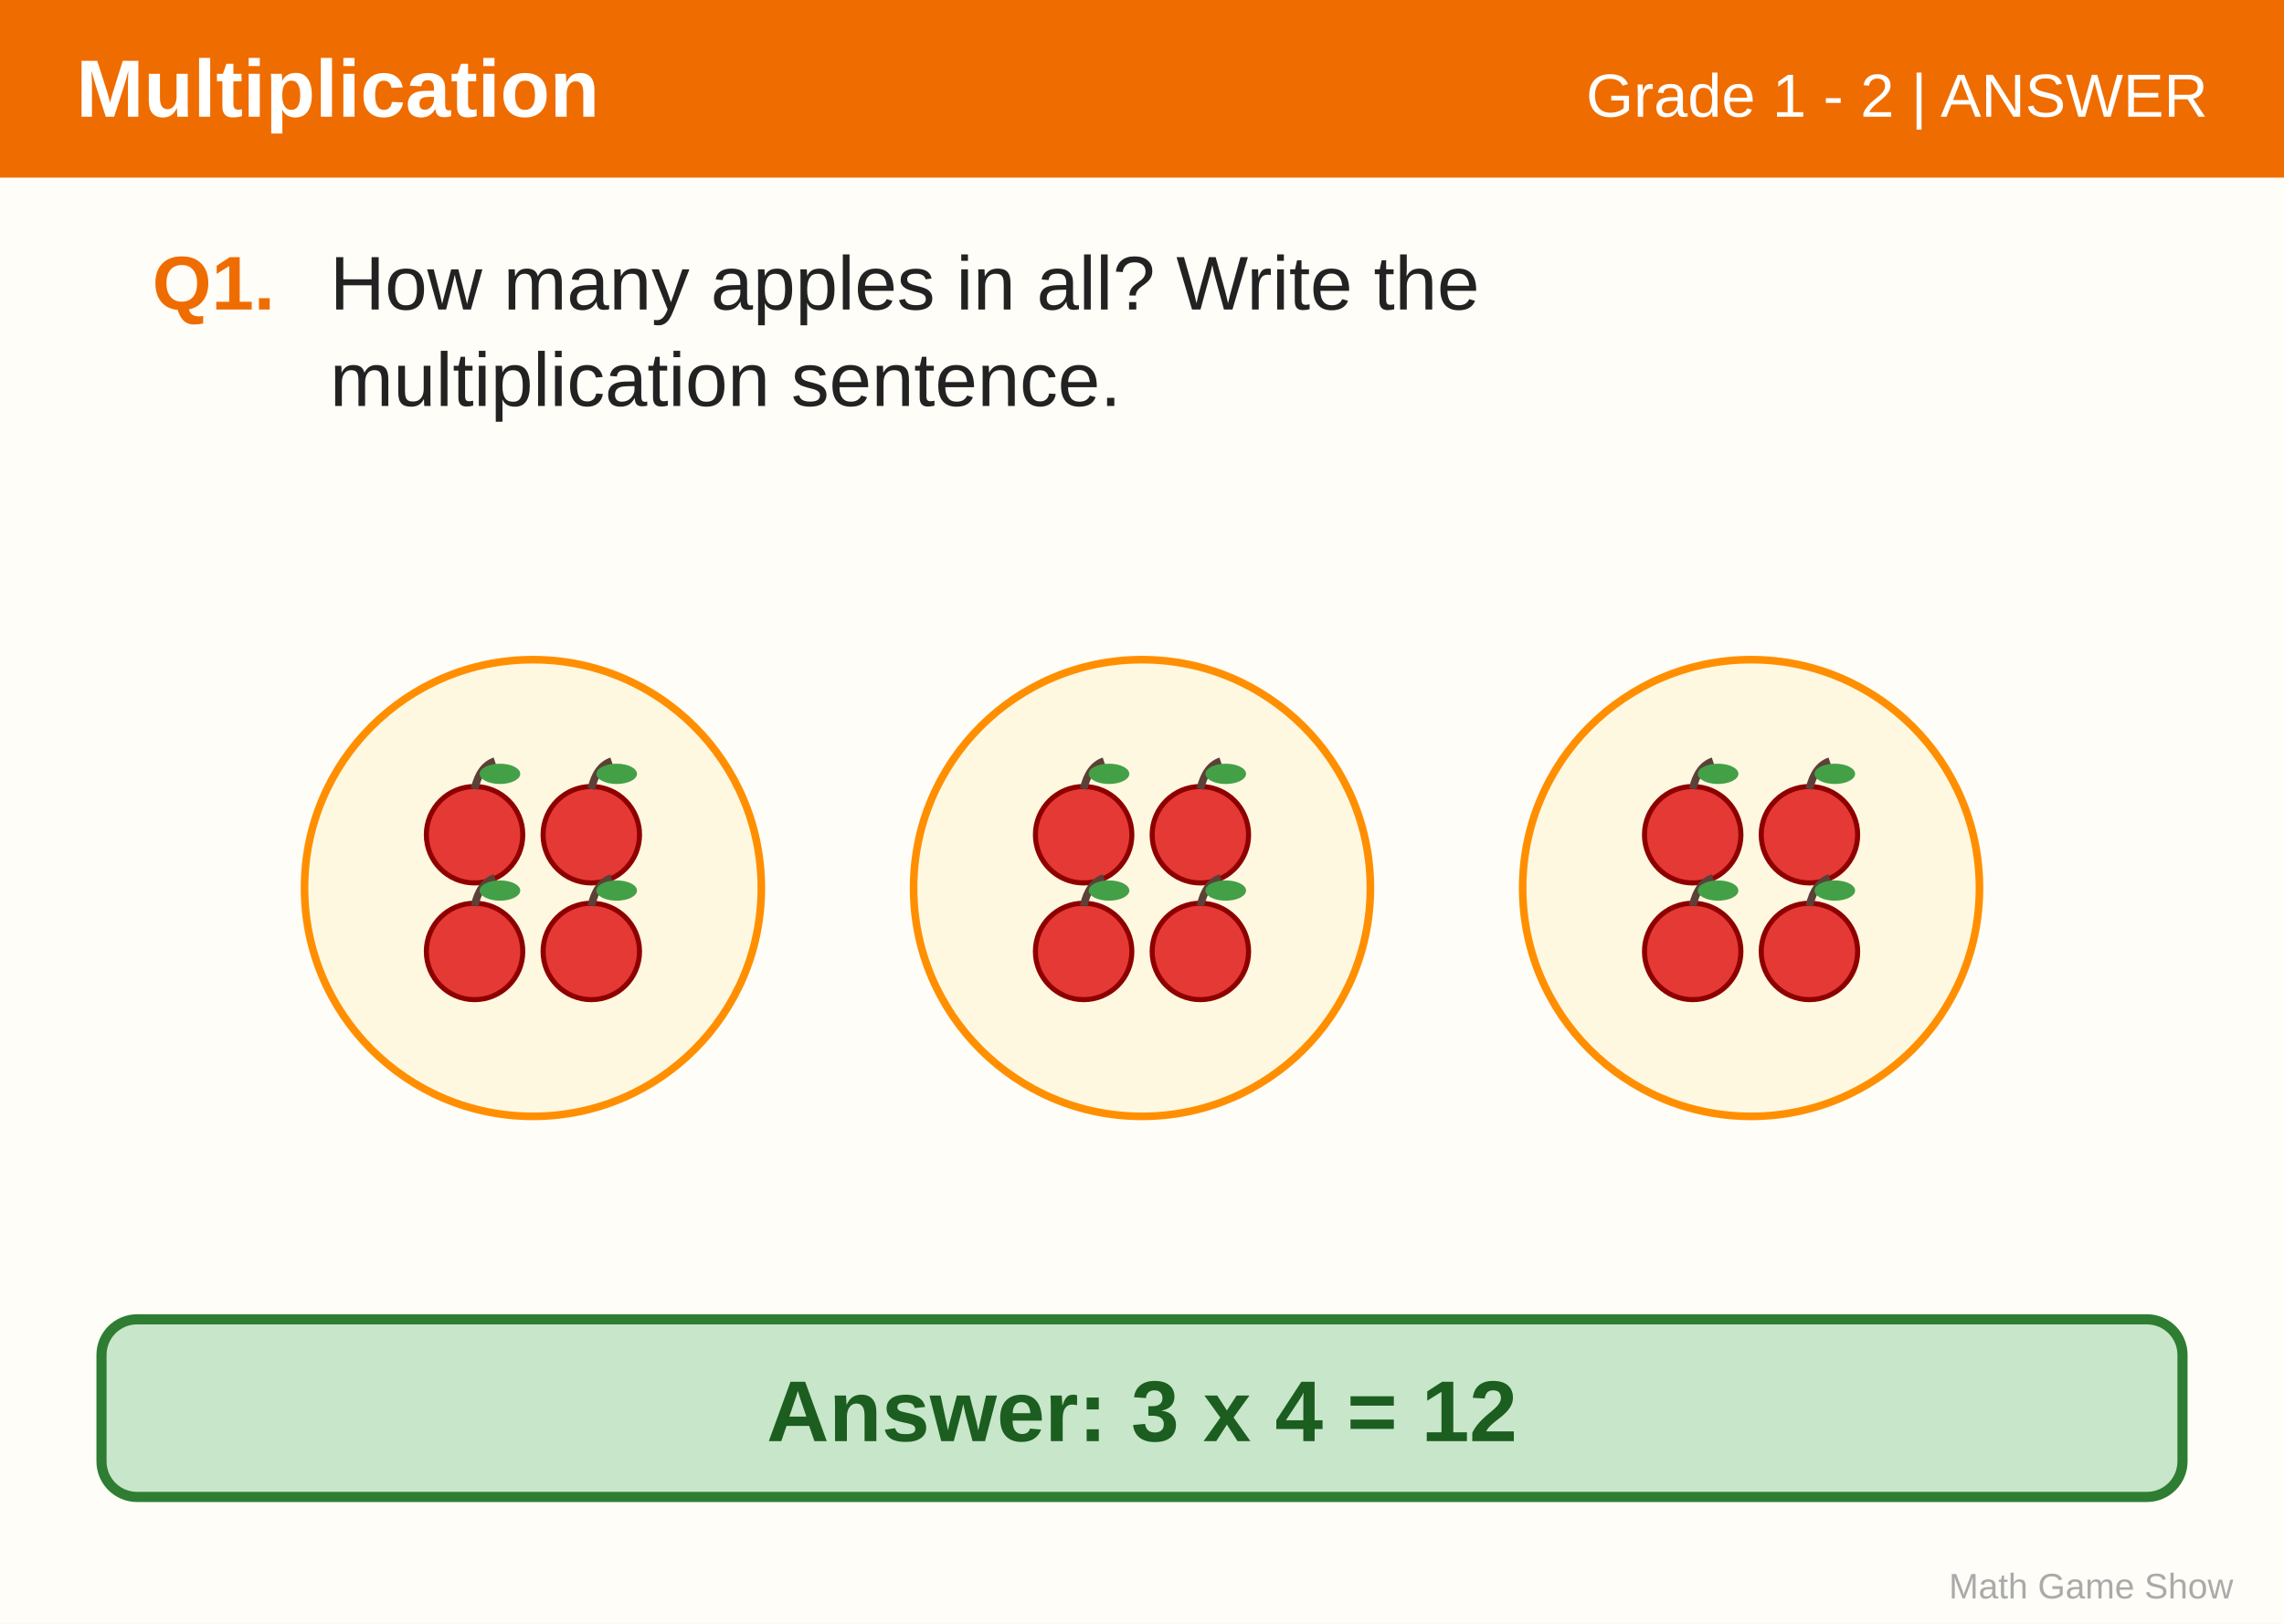
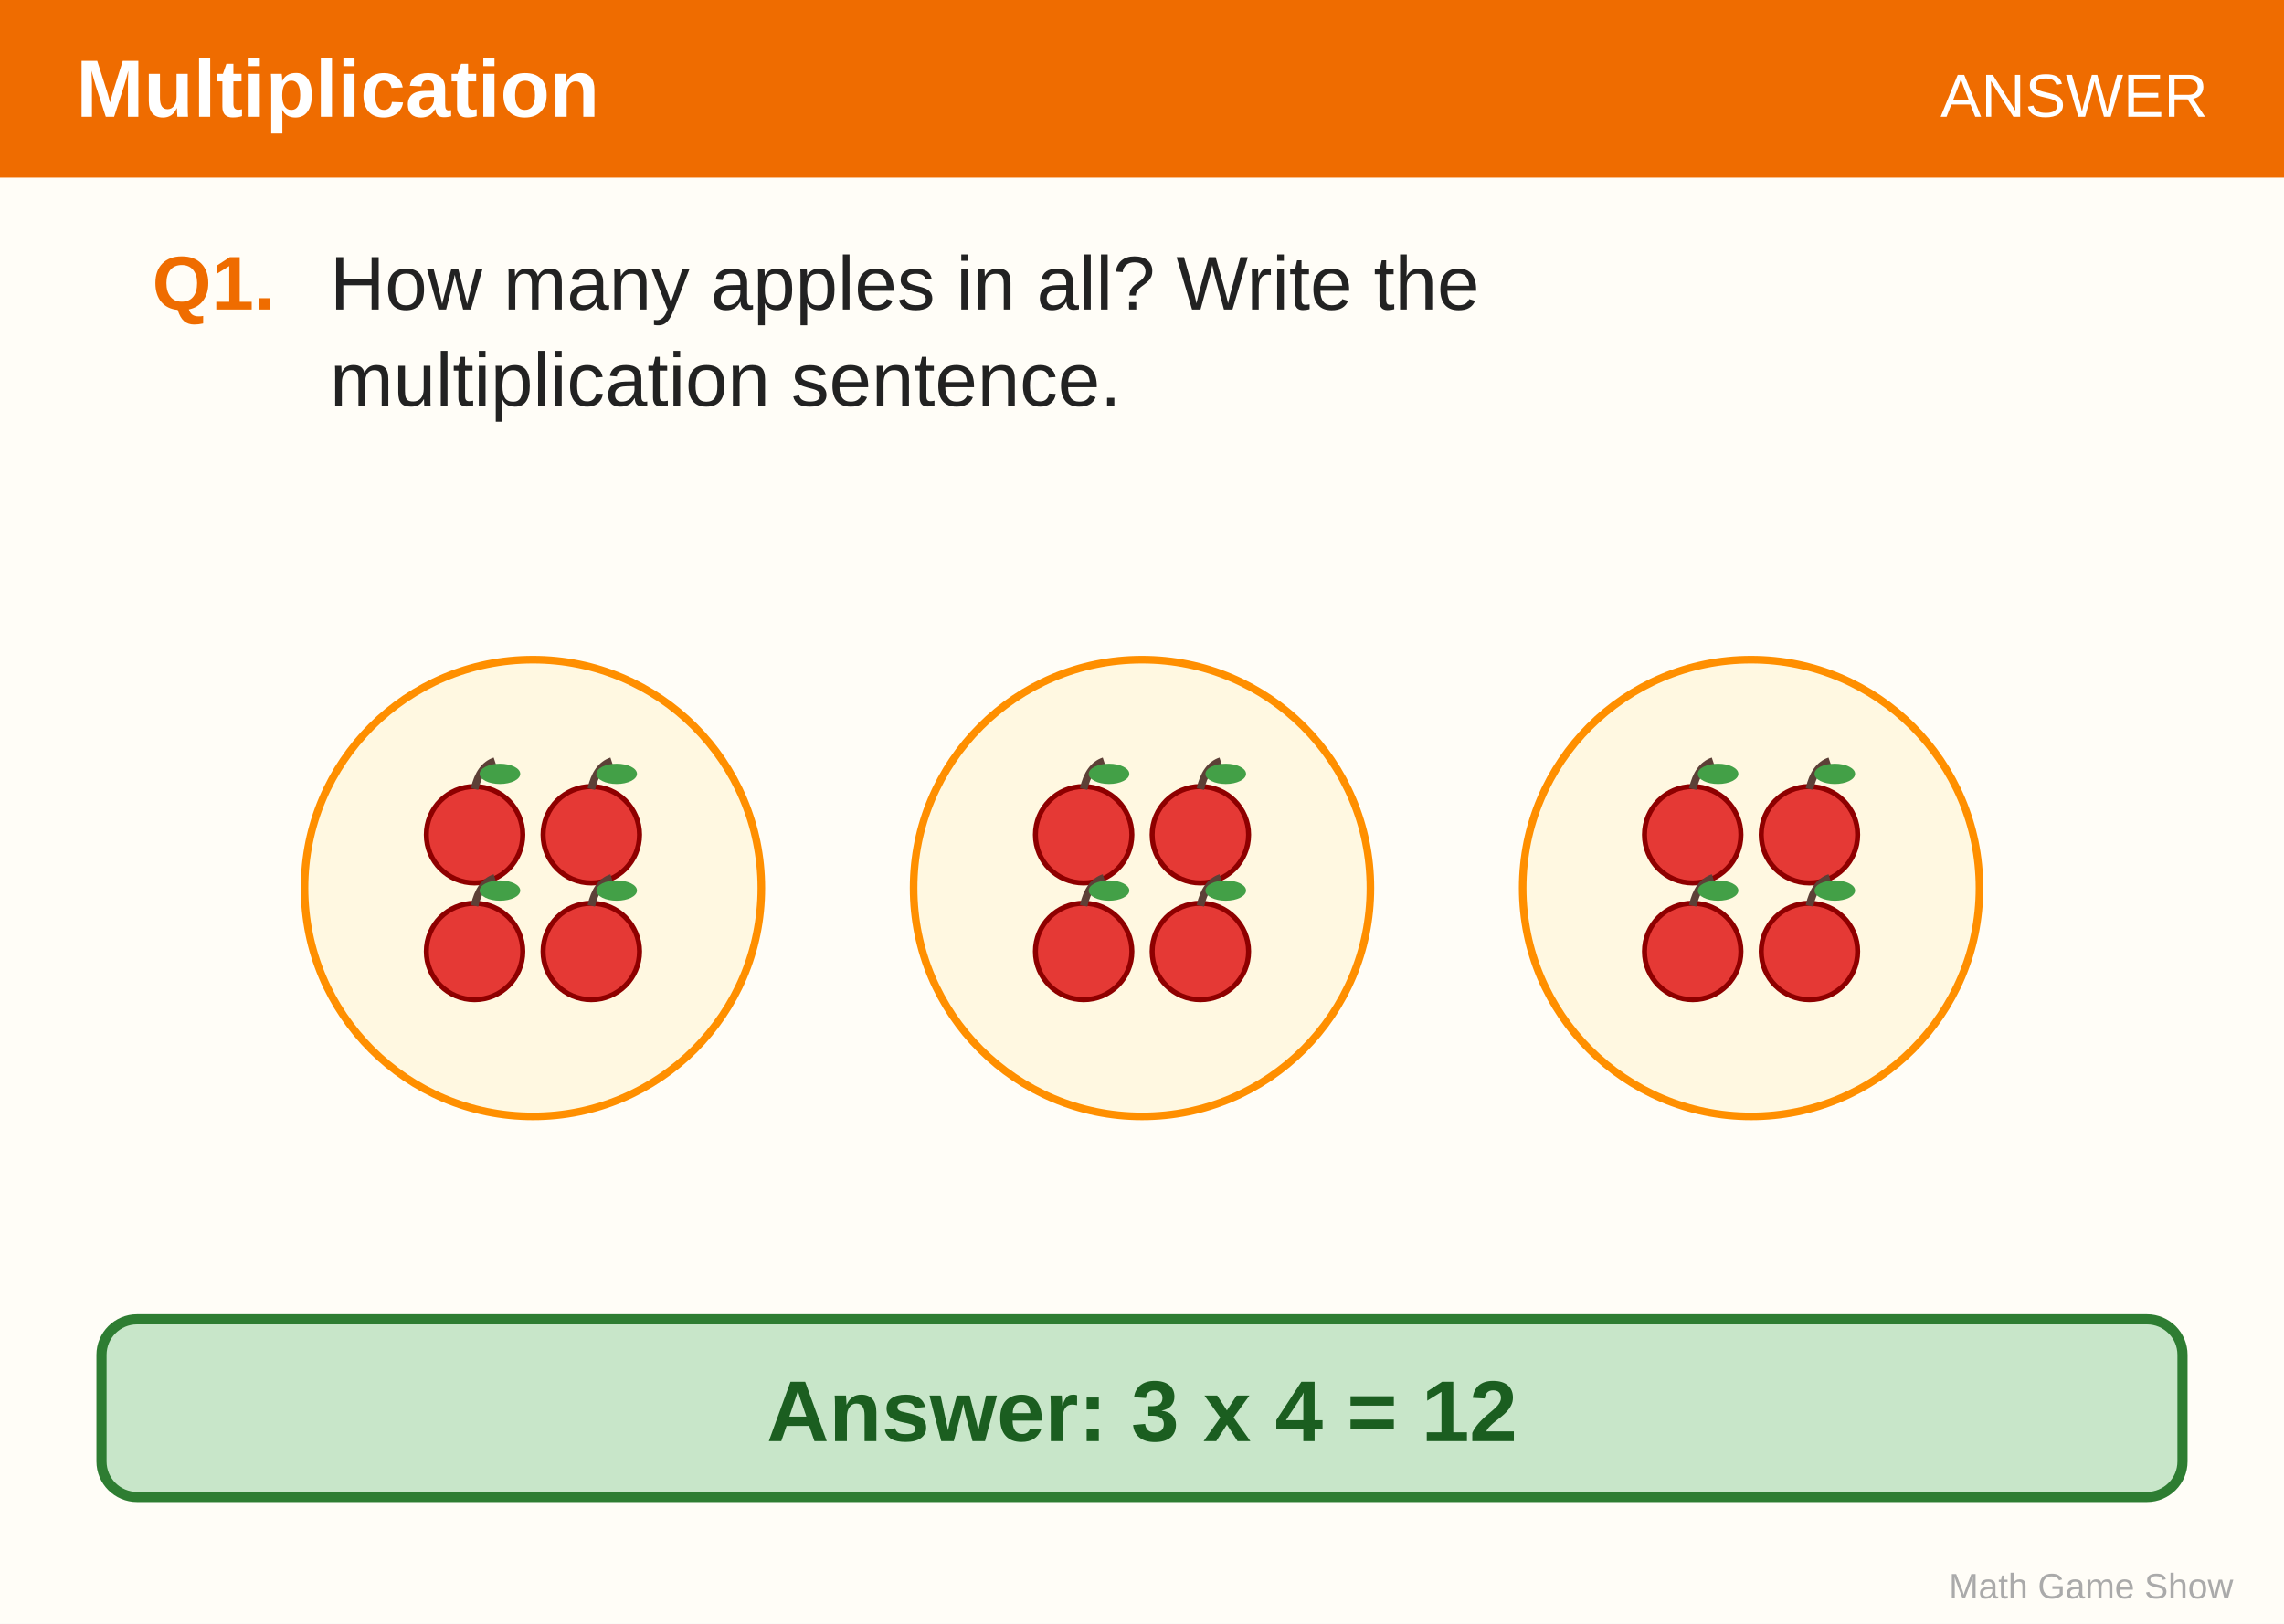
<svg xmlns="http://www.w3.org/2000/svg" viewBox="0 0 900 640" width="900" height="640">
  <rect width="900" height="640" fill="#fffdf7" />
  <rect width="900" height="70" fill="#ef6c00" />
  <text x="30" y="46" font-size="32" fill="#fff" text-anchor="start" font-weight="bold" font-family="Arial, Helvetica, sans-serif">Multiplication</text>
-   <text x="870" y="46" font-size="24" fill="#fff" text-anchor="end" font-weight="normal" font-family="Arial, Helvetica, sans-serif">Grade 1 - 2  |  ANSWER</text>
+   <text x="870" y="46" font-size="24" fill="#fff" text-anchor="end" font-weight="normal" font-family="Arial, Helvetica, sans-serif">ANSWER</text>
  <circle cx="60" cy="125" r="0" />
  <text x="60" y="122" font-size="30" fill="#ef6c00" text-anchor="start" font-weight="bold" font-family="Arial, Helvetica, sans-serif">Q1.</text>
  <text x="130" y="122" font-size="30" fill="#222" text-anchor="start" font-weight="normal" font-family="Arial, Helvetica, sans-serif">How many apples in all? Write the</text>
  <text x="130" y="160" font-size="30" fill="#222" text-anchor="start" font-weight="normal" font-family="Arial, Helvetica, sans-serif">multiplication sentence.</text>
  <circle cx="210.0" cy="350" r="90" fill="#fff8e1" stroke="#ff8f00" stroke-width="3" />
  <circle cx="187.0" cy="329.0" r="19.0" fill="#e53935" stroke="#8e0000" stroke-width="2" />
  <path d="M187.0 311.0 q2 -9 8 -11" stroke="#5d4037" stroke-width="3" fill="none" />
  <ellipse cx="197.0" cy="305.0" rx="8" ry="4" fill="#43a047" />
  <circle cx="233.0" cy="329.0" r="19.0" fill="#e53935" stroke="#8e0000" stroke-width="2" />
  <path d="M233.0 311.0 q2 -9 8 -11" stroke="#5d4037" stroke-width="3" fill="none" />
  <ellipse cx="243.0" cy="305.0" rx="8" ry="4" fill="#43a047" />
  <circle cx="187.0" cy="375.0" r="19.0" fill="#e53935" stroke="#8e0000" stroke-width="2" />
  <path d="M187.0 357.0 q2 -9 8 -11" stroke="#5d4037" stroke-width="3" fill="none" />
  <ellipse cx="197.0" cy="351.0" rx="8" ry="4" fill="#43a047" />
  <circle cx="233.0" cy="375.0" r="19.0" fill="#e53935" stroke="#8e0000" stroke-width="2" />
  <path d="M233.0 357.0 q2 -9 8 -11" stroke="#5d4037" stroke-width="3" fill="none" />
  <ellipse cx="243.0" cy="351.0" rx="8" ry="4" fill="#43a047" />
  <circle cx="450.0" cy="350" r="90" fill="#fff8e1" stroke="#ff8f00" stroke-width="3" />
  <circle cx="427.0" cy="329.0" r="19.0" fill="#e53935" stroke="#8e0000" stroke-width="2" />
  <path d="M427.0 311.0 q2 -9 8 -11" stroke="#5d4037" stroke-width="3" fill="none" />
  <ellipse cx="437.0" cy="305.0" rx="8" ry="4" fill="#43a047" />
  <circle cx="473.0" cy="329.0" r="19.0" fill="#e53935" stroke="#8e0000" stroke-width="2" />
  <path d="M473.0 311.0 q2 -9 8 -11" stroke="#5d4037" stroke-width="3" fill="none" />
  <ellipse cx="483.0" cy="305.0" rx="8" ry="4" fill="#43a047" />
  <circle cx="427.0" cy="375.0" r="19.0" fill="#e53935" stroke="#8e0000" stroke-width="2" />
  <path d="M427.0 357.0 q2 -9 8 -11" stroke="#5d4037" stroke-width="3" fill="none" />
  <ellipse cx="437.0" cy="351.0" rx="8" ry="4" fill="#43a047" />
  <circle cx="473.0" cy="375.0" r="19.0" fill="#e53935" stroke="#8e0000" stroke-width="2" />
  <path d="M473.0 357.0 q2 -9 8 -11" stroke="#5d4037" stroke-width="3" fill="none" />
  <ellipse cx="483.0" cy="351.0" rx="8" ry="4" fill="#43a047" />
  <circle cx="690.0" cy="350" r="90" fill="#fff8e1" stroke="#ff8f00" stroke-width="3" />
  <circle cx="667.0" cy="329.0" r="19.0" fill="#e53935" stroke="#8e0000" stroke-width="2" />
  <path d="M667.0 311.0 q2 -9 8 -11" stroke="#5d4037" stroke-width="3" fill="none" />
  <ellipse cx="677.0" cy="305.0" rx="8" ry="4" fill="#43a047" />
  <circle cx="713.0" cy="329.0" r="19.0" fill="#e53935" stroke="#8e0000" stroke-width="2" />
  <path d="M713.0 311.0 q2 -9 8 -11" stroke="#5d4037" stroke-width="3" fill="none" />
  <ellipse cx="723.0" cy="305.0" rx="8" ry="4" fill="#43a047" />
  <circle cx="667.0" cy="375.0" r="19.0" fill="#e53935" stroke="#8e0000" stroke-width="2" />
  <path d="M667.0 357.0 q2 -9 8 -11" stroke="#5d4037" stroke-width="3" fill="none" />
  <ellipse cx="677.0" cy="351.0" rx="8" ry="4" fill="#43a047" />
  <circle cx="713.0" cy="375.0" r="19.0" fill="#e53935" stroke="#8e0000" stroke-width="2" />
  <path d="M713.0 357.0 q2 -9 8 -11" stroke="#5d4037" stroke-width="3" fill="none" />
  <ellipse cx="723.0" cy="351.0" rx="8" ry="4" fill="#43a047" />
  <rect x="40" y="520" width="820" height="70" rx="14" fill="#c8e6c9" stroke="#2e7d32" stroke-width="4" />
  <text x="450" y="568" font-size="34" fill="#1b5e20" text-anchor="middle" font-weight="bold" font-family="Arial, Helvetica, sans-serif">Answer: 3 x 4 = 12</text>
  <text x="880" y="630" font-size="14" fill="#aaa" text-anchor="end" font-weight="normal" font-family="Arial, Helvetica, sans-serif">Math Game Show</text>
</svg>
